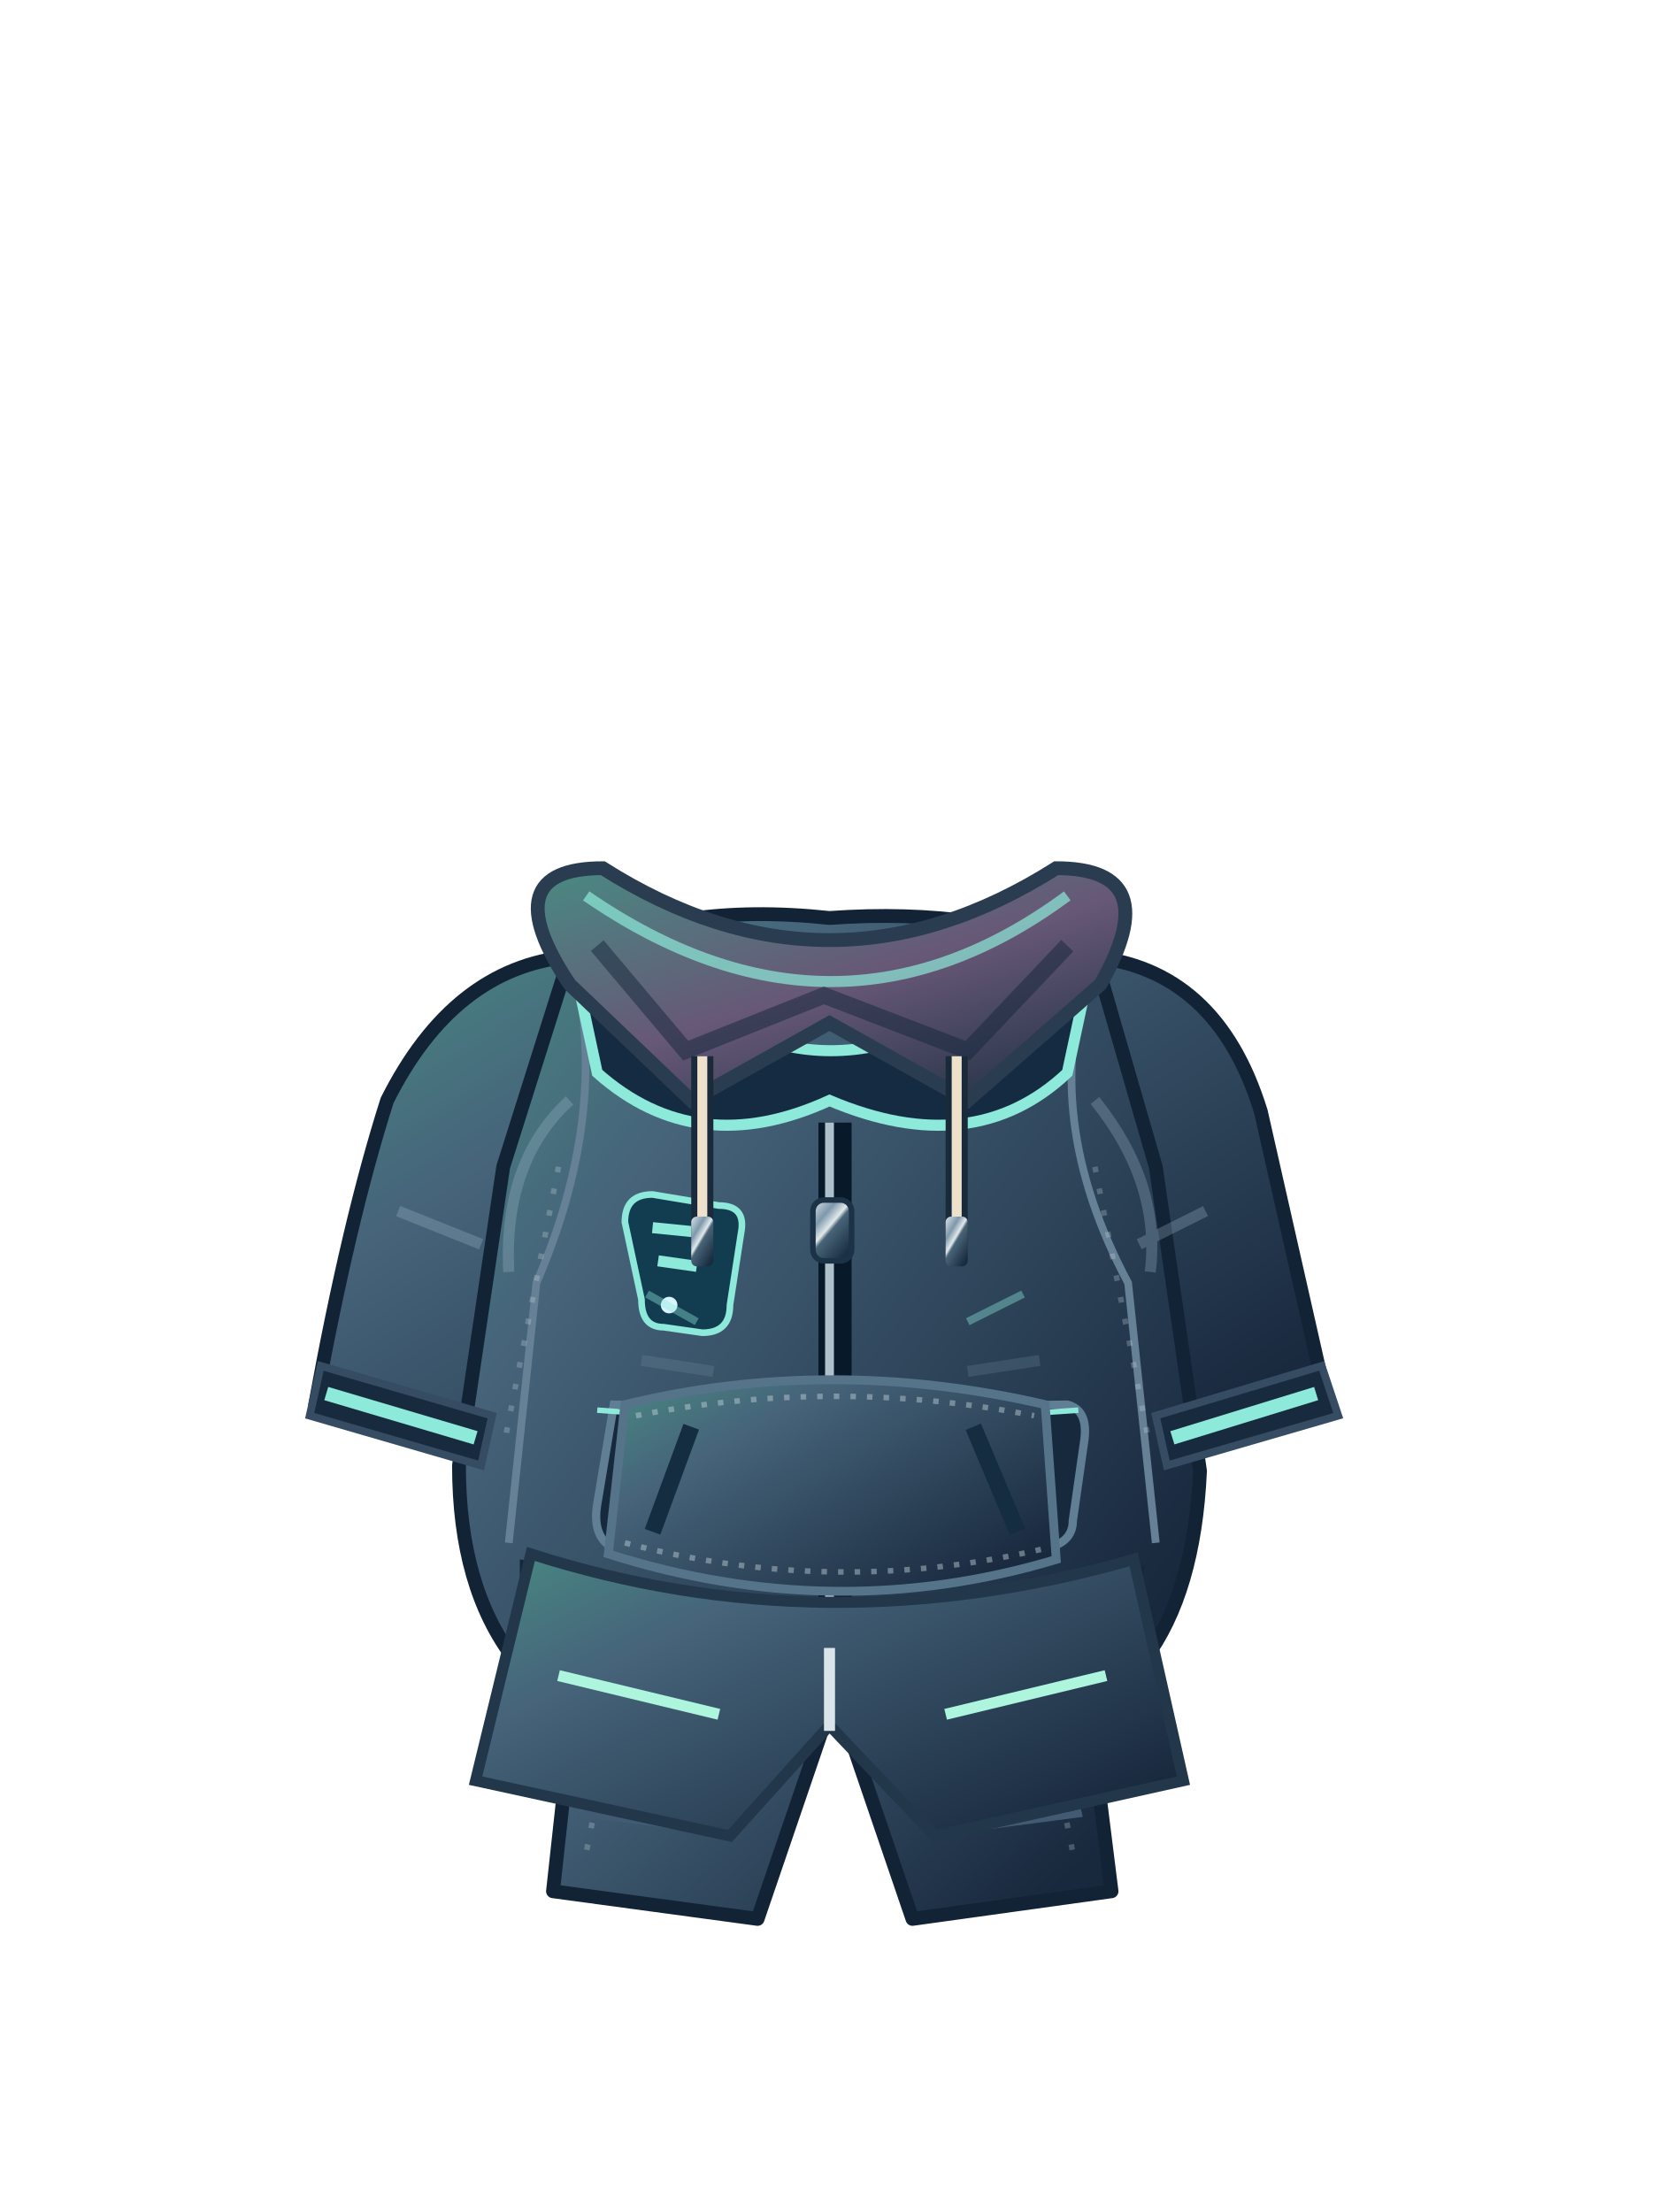
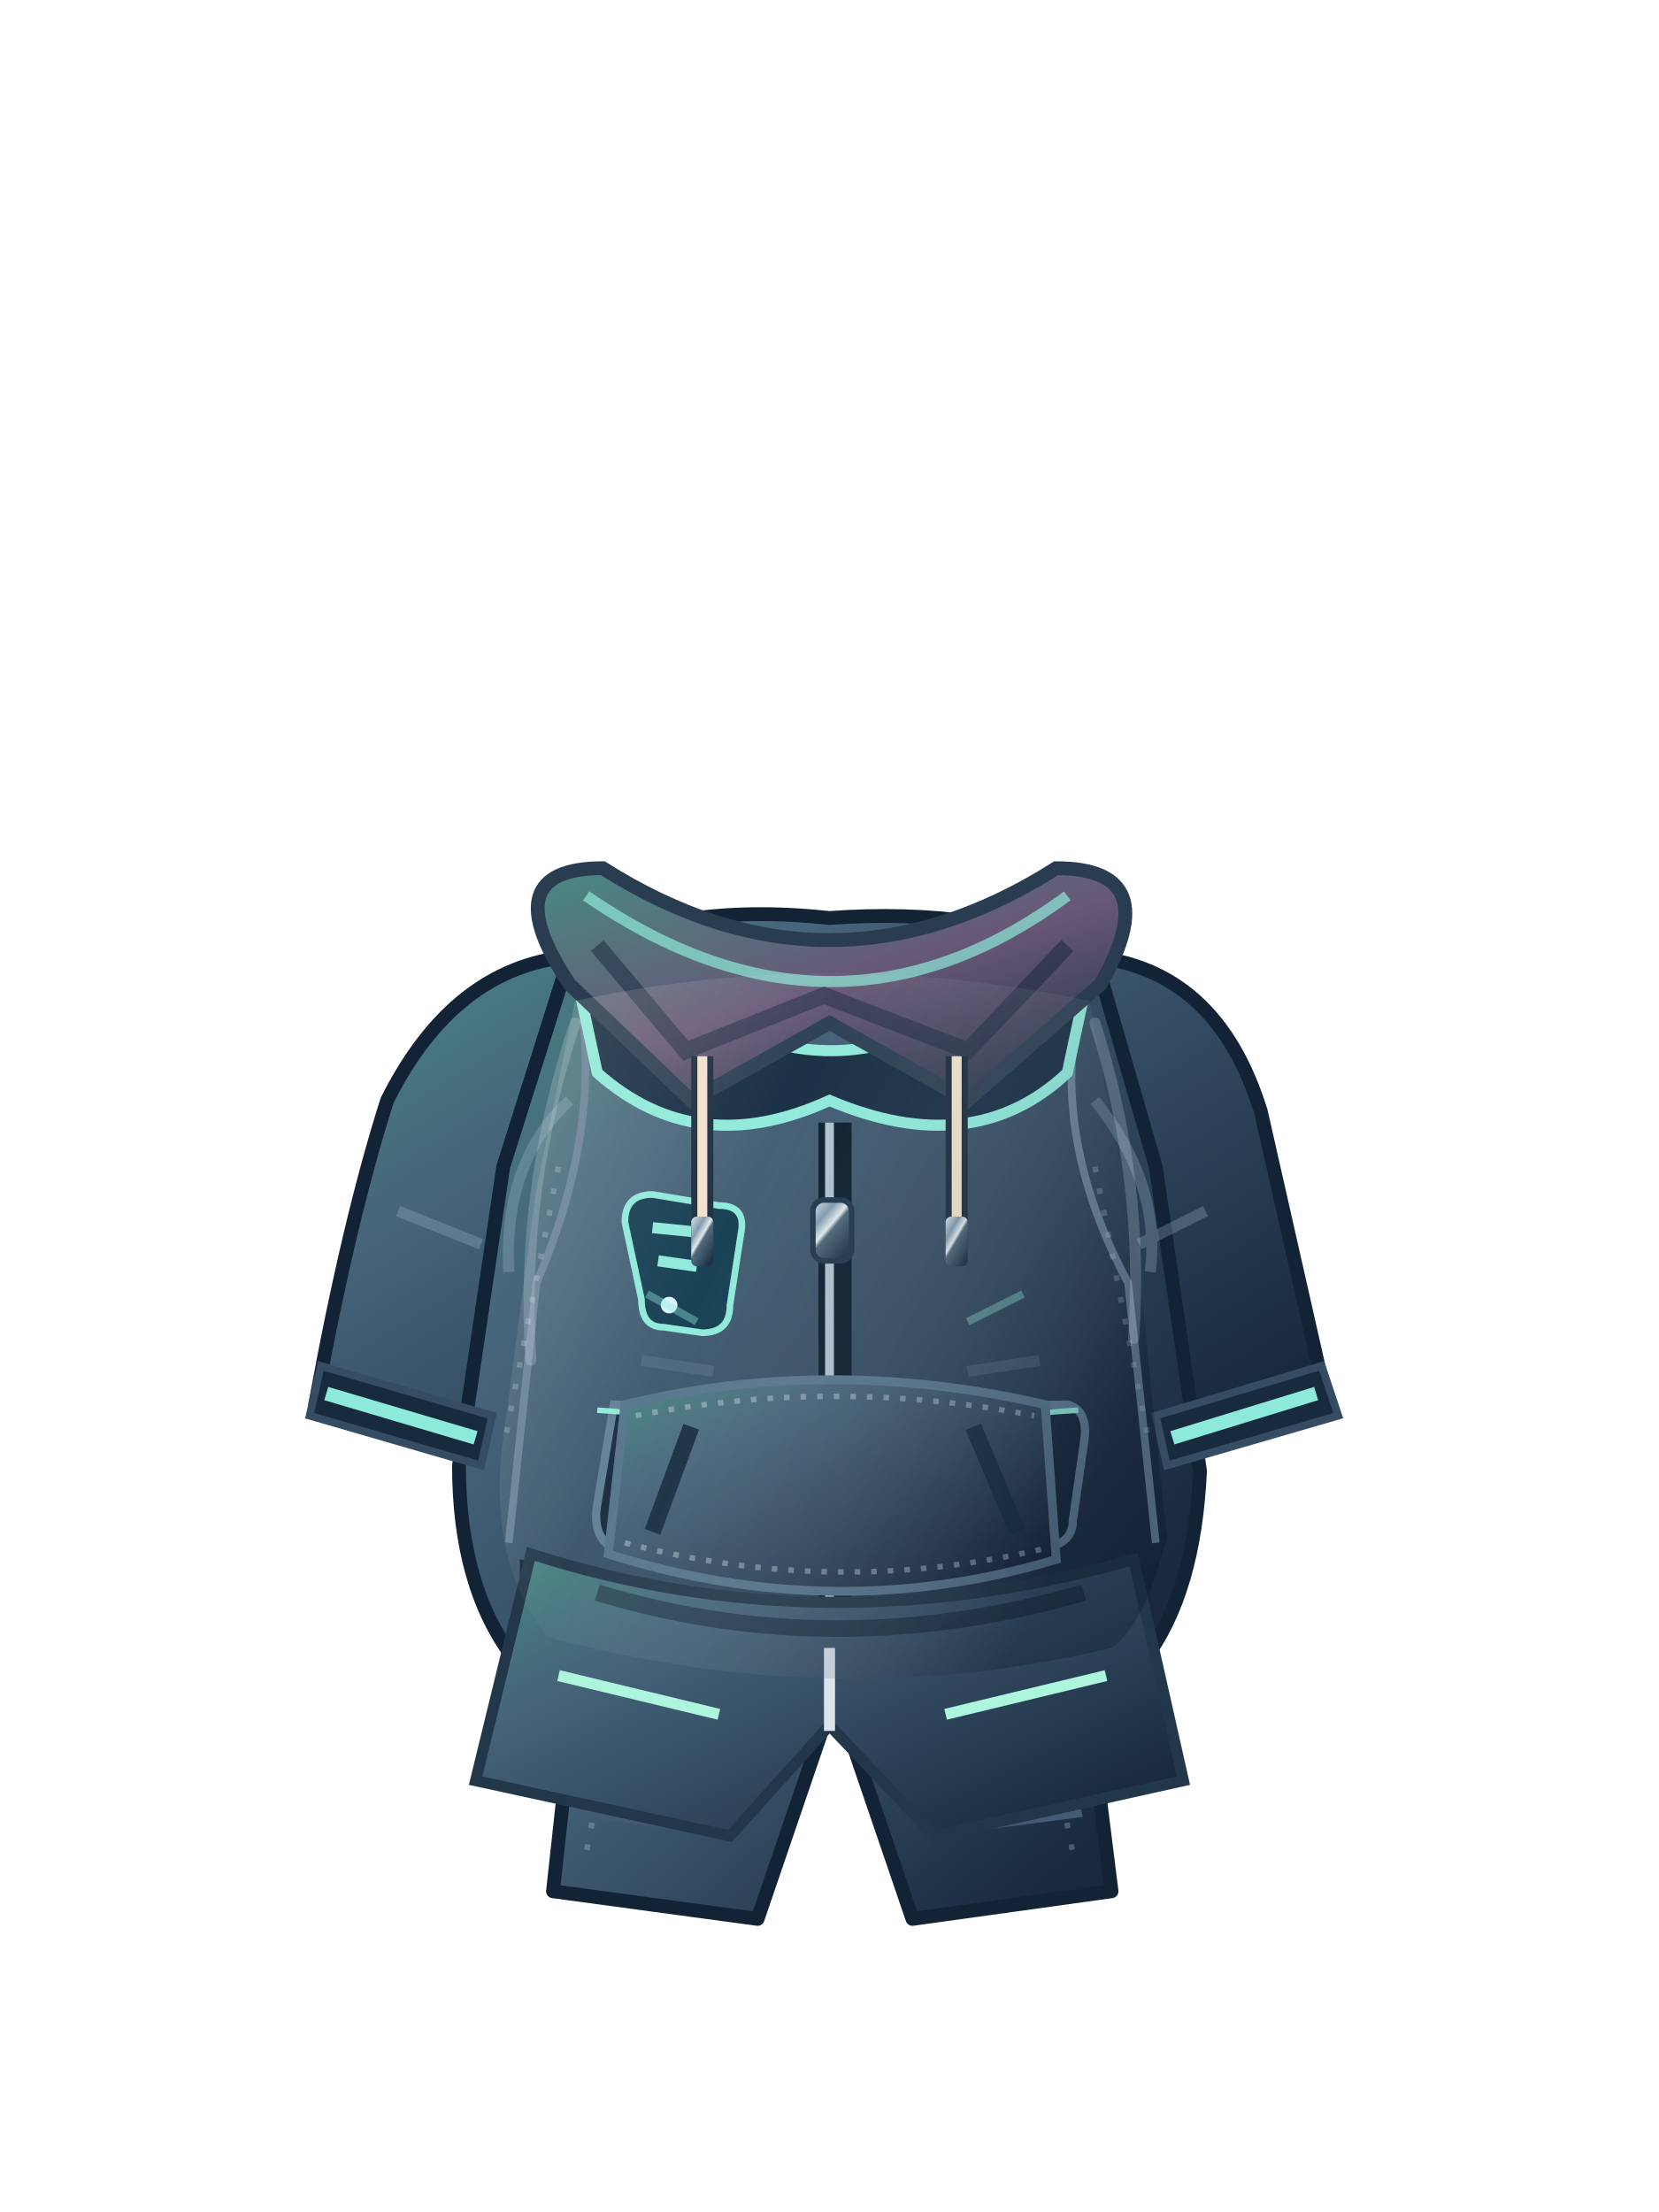
<svg xmlns="http://www.w3.org/2000/svg" viewBox="0 0 300 400">
  <defs>
    <radialGradient id="skin" cx=".32" cy=".2" r=".85">
      <stop stop-color="#eac086" />
      <stop offset=".55" stop-color="#93603e" />
      <stop offset="1" stop-color="#392b37" />
    </radialGradient>
    <linearGradient id="cloth" x2=".8" y2="1">
      <stop stop-color="#3d5b75" />
      <stop offset=".5" stop-color="#253648" />
      <stop offset="1" stop-color="#101b2d" />
    </linearGradient>
    <linearGradient id="fabric" x1="0" y1="0" x2="1" y2=".8">
      <stop stop-color="#488a83" />
      <stop offset=".3" stop-color="#46647a" />
      <stop offset="1" stop-color="#18283d" />
    </linearGradient>
    <linearGradient id="hood" x1="0" y1="0" x2=".8" y2="1">
      <stop stop-color="#488a83" />
      <stop offset=".55" stop-color="#675877" />
      <stop offset="1" stop-color="#283549" />
    </linearGradient>
    <linearGradient id="metal" x2=".75" y2="1">
      <stop stop-color="#dce6e9" />
      <stop offset=".3" stop-color="#7e98ac" />
      <stop offset=".48" stop-color="#e1e9eb" />
      <stop offset=".55" stop-color="#496477" />
      <stop offset="1" stop-color="#192c40" />
    </linearGradient>
    <linearGradient id="trim" x2="1" y2="1">
      <stop stop-color="#edfcff" />
      <stop offset=".4" stop-color="#488a83" />
      <stop offset="1" stop-color="#287c9f" />
    </linearGradient>
    <linearGradient id="leather" x2=".8" y2="1">
      <stop stop-color="#c59269" />
      <stop offset=".5" stop-color="#855339" />
      <stop offset="1" stop-color="#392722" />
    </linearGradient>
    <linearGradient id="hair" x2=".3" y2="1">
      <stop stop-color="#8f5a36" />
      <stop offset=".6" stop-color="#492b25" />
      <stop offset="1" stop-color="#241b22" />
    </linearGradient>
    <radialGradient id="lens" cx=".3" cy=".15">
      <stop stop-color="#84d9ef" />
      <stop offset=".6" stop-color="#153e64" />
      <stop offset="1" stop-color="#09182b" />
    </radialGradient>
  </defs>
  <g stroke="#122335" stroke-width="2.5" stroke-linejoin="round">
    <path d="M107 278Q150 271 193 278L201 342L165 347L151 306L137 347L100 342Z" fill="url(#fabric)" />
    <path d="M103 173Q82 175 70 199Q63 221 57 254L88 264L105 221ZM197 173Q220 175 228 201L240 254L210 264L194 221Z" fill="url(#fabric)" />
    <path d="M103 173Q122 163 150 166Q178 164 198 173L209 211L217 266Q216 288 207 300Q152 317 93 300Q83 287 83 265L91 211Z" fill="url(#fabric)" />
  </g>
  <path d="M104 175Q110 202 97 232L92 279M197 175Q188 202 204 232L209 279" fill="none" stroke="#668096" stroke-width="1.4" />
  <path d="M105 180Q120 179 133 186Q150 194 168 186Q182 178 196 180L193 194Q176 210 150 199Q126 210 108 194Z" fill="#142b41" stroke="#8de9d9" stroke-width="2" />
  <path d="M103 199Q91 210 92 230M198 199Q210 214 208 230M72 219l15 6m131-6-12 6" fill="none" stroke="#a4bdd0" opacity=".28" stroke-width="2" />
  <path d="M103 283Q151 300 207 283L205 298Q151 314 94 297L94 282Z" fill="#15273c" />
  <path d="M96 296Q152 311 207 296" fill="none" stroke="#8de9d9" stroke-width="2.5" />
  <path d="M151 203V298" stroke="#081a2a" stroke-width="6" />
  <path d="M150 203V297" stroke="#adc1cd" stroke-width="1.6" />
  <path d="M111 254Q123 254 135 257L133 278Q131 284 124 282L111 280Q107 278 108 272ZM165 257Q181 254 193 254Q197 255 196 261L194 275Q194 279 189 280L173 283Q168 283 168 278Z" fill="#172a3d" stroke="#607e94" stroke-width="1.5" />
  <path d="M108 255l27 2m31 0 29-2" stroke="#8de9d9" stroke-width="1" />
  <path d="M114 260l16 1m42 0 17-1" stroke="#b7c6cf" opacity=".35" stroke-dasharray="1 2" />
  <rect x="147" y="217" width="7" height="11" rx="2" fill="url(#metal)" stroke="#1c3347" />
  <path d="M118 216L130 218Q135 218 134 223L132 236Q132 241 127 241L120 240Q116 240 116 235L113 221Q113 216 118 216Z" fill="#123c50" stroke="#8de9d9" stroke-width="1.2" />
  <path d="M118 222l10 1m-9 5 7 1" stroke="#8de9d9" stroke-width="2" />
  <circle cx="121" cy="236" r="1.5" fill="#d8f5ff" />
  <path d="M58 247L89 256L87 265L56 256ZM209 256L239 247L242 256L211 265Z" fill="#182b3e" stroke="#354c63" stroke-width="1.4" />
  <path d="M59 252L86 260M212 260L238 252" stroke="#8de9d9" stroke-width="2.5" />
  <path d="M101 211L91 262M198 211L208 262M111 310L106 335M189 310L194 335" fill="none" stroke="#dce8ed" opacity=".25" stroke-dasharray="1 3" />
  <path d="M110 307L135 311L129 331L106 328ZM165 311L190 307L195 328L172 331Z" fill="#1c3045" stroke="#425b72" stroke-width="1.3" />
  <path d="M109 319l21 3m43 0 20-3" stroke="#8ca4b5" opacity=".4" />
  <path d="M116 246l13 2m46 0 13-2M110 289l20 4m44 0 19-4" stroke="#7a94a8" opacity=".22" stroke-width="2" />
  <path d="M103 178Q89 157 109 157Q150 183 191 157Q211 157 199 178L175 199L150 185L125 199Z" fill="url(#hood)" stroke="#293c50" stroke-width="2.5" />
  <path d="M106 162Q151 193 193 162" fill="none" stroke="#8de9d9" opacity=".7" stroke-width="2" />
  <path d="M108 171L124 190L149 180L175 190L193 171" fill="none" stroke="#13263a" opacity=".5" stroke-width="3" />
  <path d="M127 191v34m46-34v34" stroke="#192a3b" stroke-width="4" />
  <path d="M127 191v32m46-32v32" stroke="#eee1cc" stroke-width="1.8" />
  <rect x="125" y="220" width="4" height="9" rx="1" fill="url(#metal)" />
  <rect x="171" y="220" width="4" height="9" rx="1" fill="url(#metal)" />
  <path d="M113 254Q150 245 189 254L191 282Q151 294 110 281Z" fill="url(#fabric)" stroke="#55748a" stroke-width="1.6" />
  <path d="M115 256Q151 249 187 256M113 279Q151 289 189 280" fill="none" stroke="#c5d2da" opacity=".45" stroke-dasharray="1 2" />
  <path d="M125 258l-7 19m58-19 8 19" stroke="#152d40" stroke-width="3" />
  <path d="M117 234l9 5m49 0 10-5" stroke="#8de9d9" opacity=".4" stroke-width="1.4" />
  <path d="M96 281Q149 298 205 282L214 322L169 332L150 312L132 332L86 322Z" fill="url(#fabric)" stroke="#22384a" stroke-width="2" />
  <path d="M101 303l29 7m41 0 29-7" stroke="#adf5dd" stroke-width="2" />
  <path d="M150 298v15" stroke="#d9e5e9" stroke-width="2" />
+   <defs>
+     <linearGradient id="wardrobe-satin" x1="0" y1="0" x2="1" y2=".5">
+       <stop stop-color="#fff2dd" stop-opacity=".19" />
+       <stop offset=".42" stop-color="#fff" stop-opacity=".03" />
+       <stop offset="1" stop-color="#050c20" stop-opacity=".25" />
+     </linearGradient>
+     <linearGradient id="wardrobe-fold">
+       <stop stop-color="#fff0e1" stop-opacity=".3" />
+       <stop offset=".4" stop-color="#fff" stop-opacity="0" />
+       <stop offset="1" stop-color="#080c26" stop-opacity=".3" />
+     </linearGradient>
+   </defs>
+   <g id="wardrobe-finish">
+     <path d="M104 181Q150 171 197 181L206 230L211 278Q207 294 201 298Q151 310 99 296Q88 282 91 260L97 215Z" fill="url(#wardrobe-satin)" />
+     <path d="M104 185Q94 215 96 246M198 185Q207 213 205 242" fill="none" stroke="#e9f5fa" stroke-opacity=".2" stroke-width="2" stroke-linecap="round" />
+     <path d="M108 288Q151 301 196 288" fill="none" stroke="#050b19" stroke-opacity=".32" stroke-width="3" />
+   </g>
</svg>
